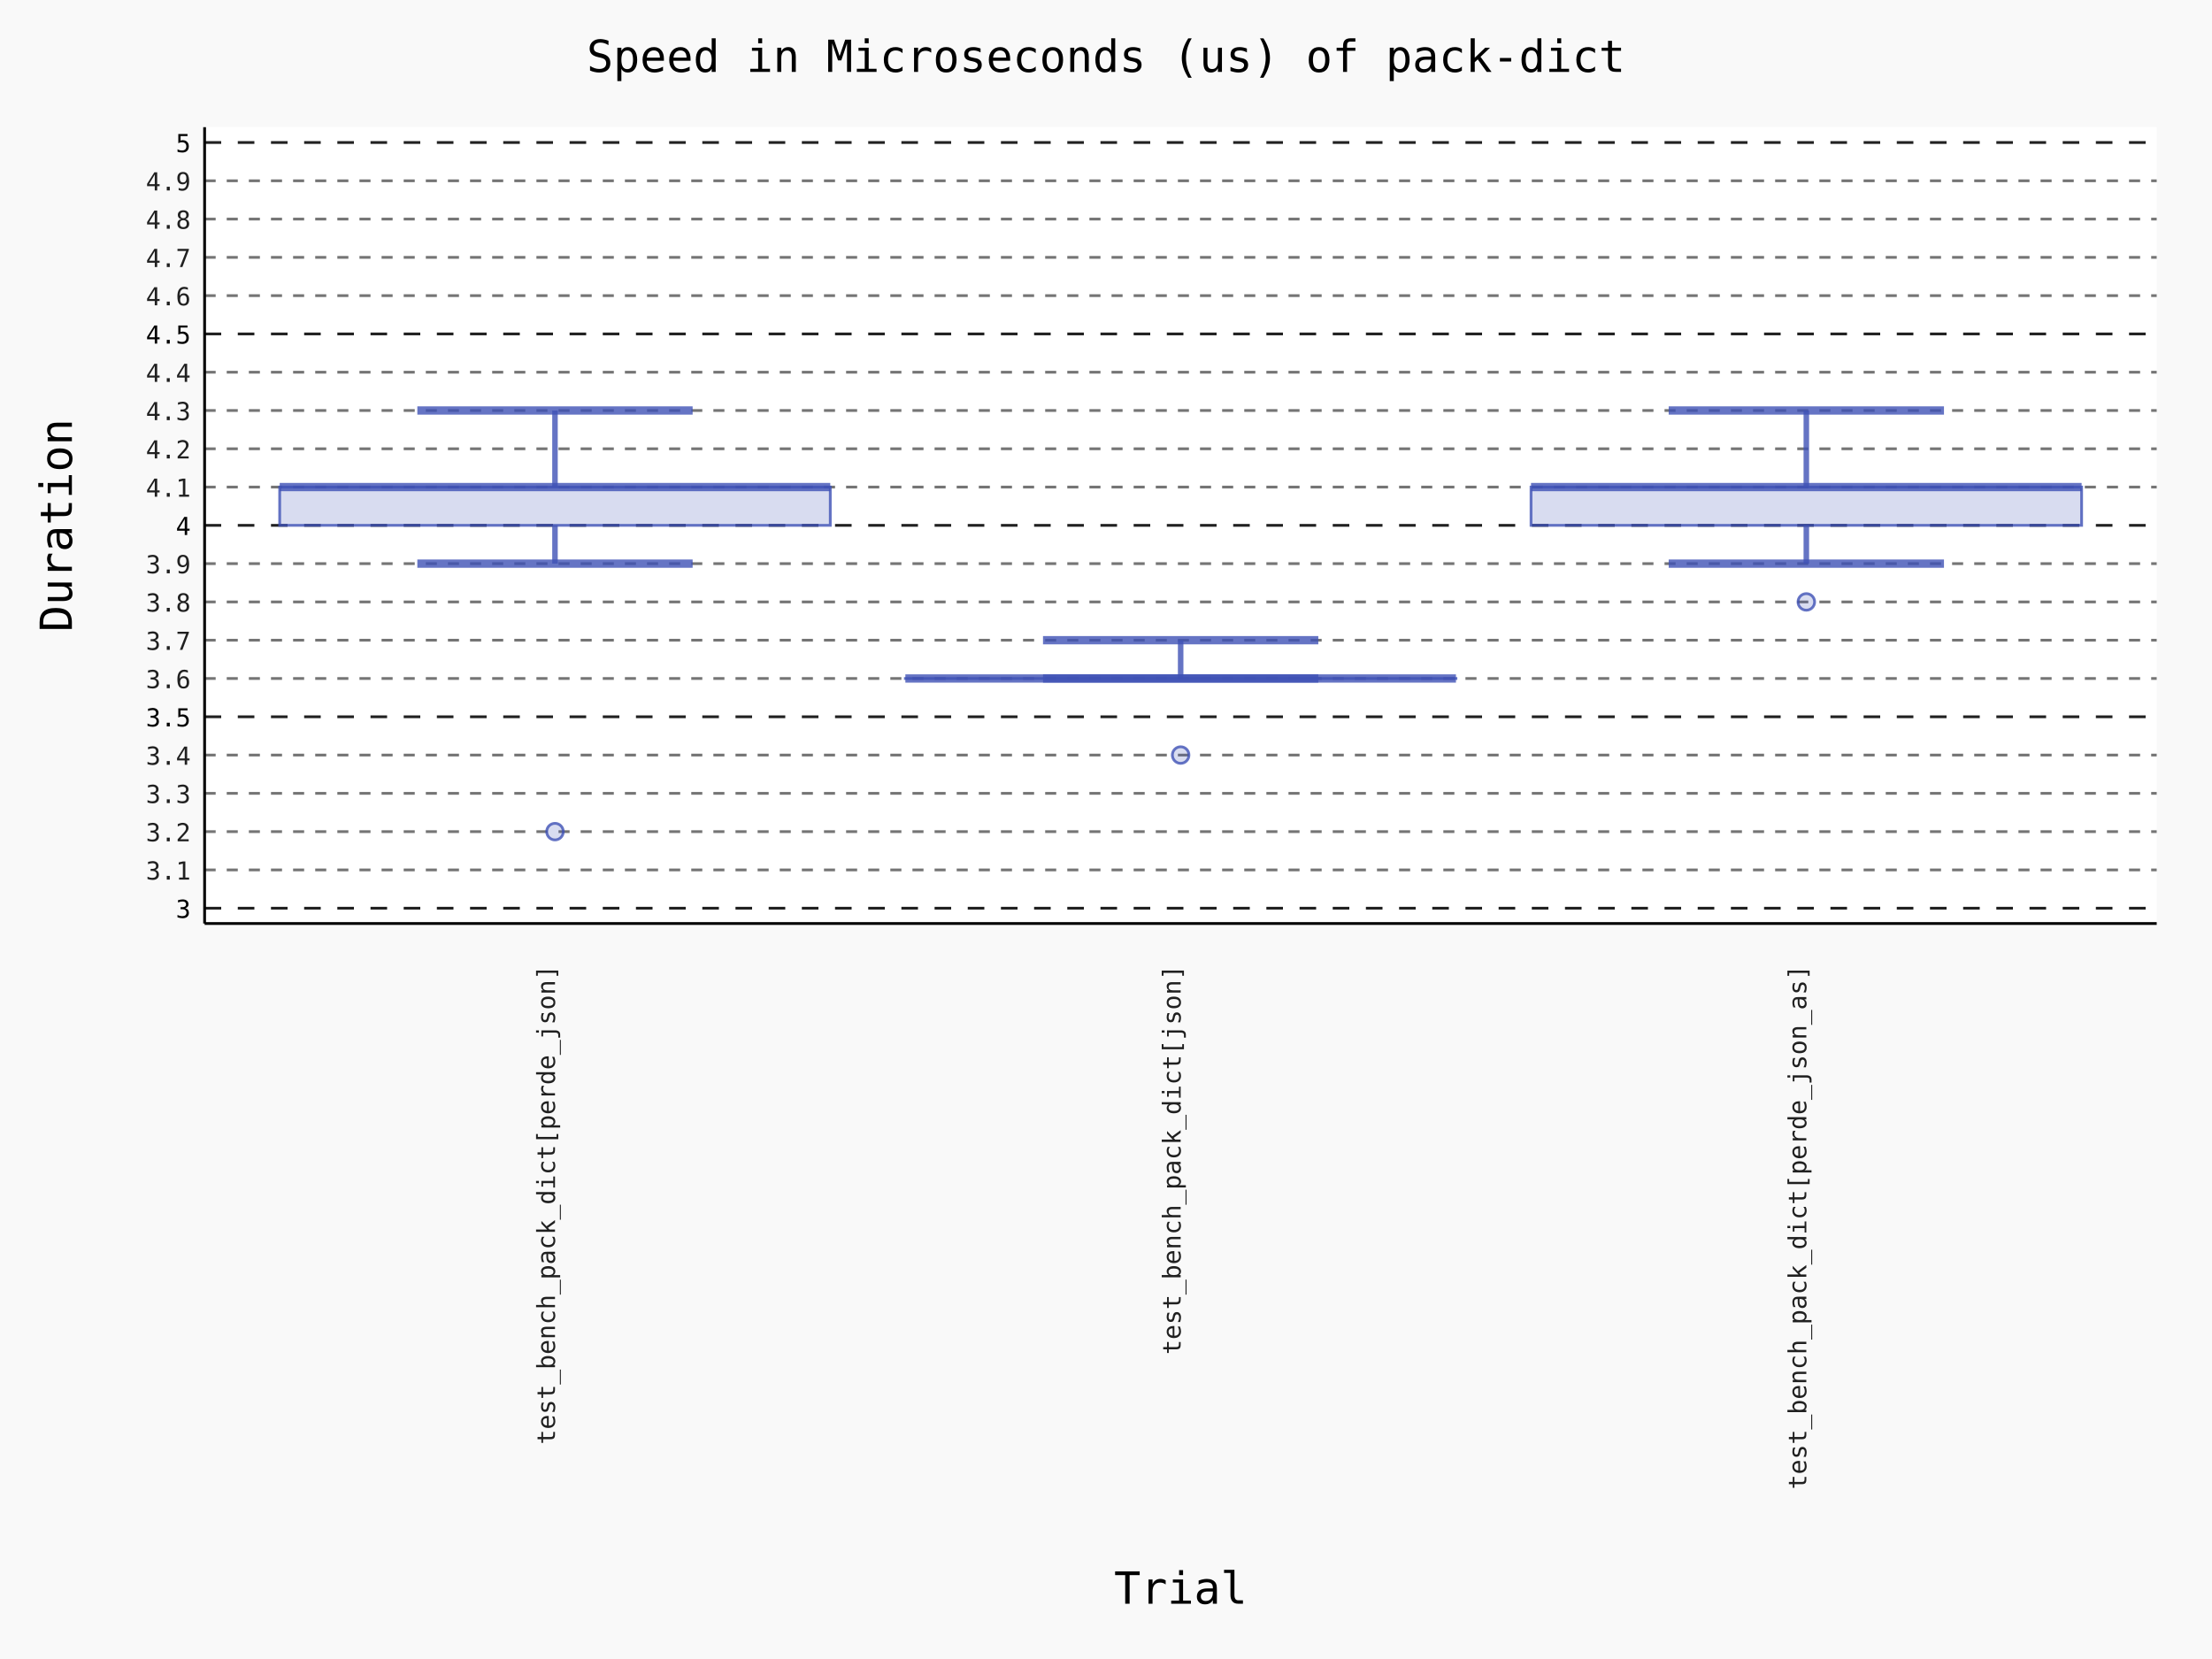
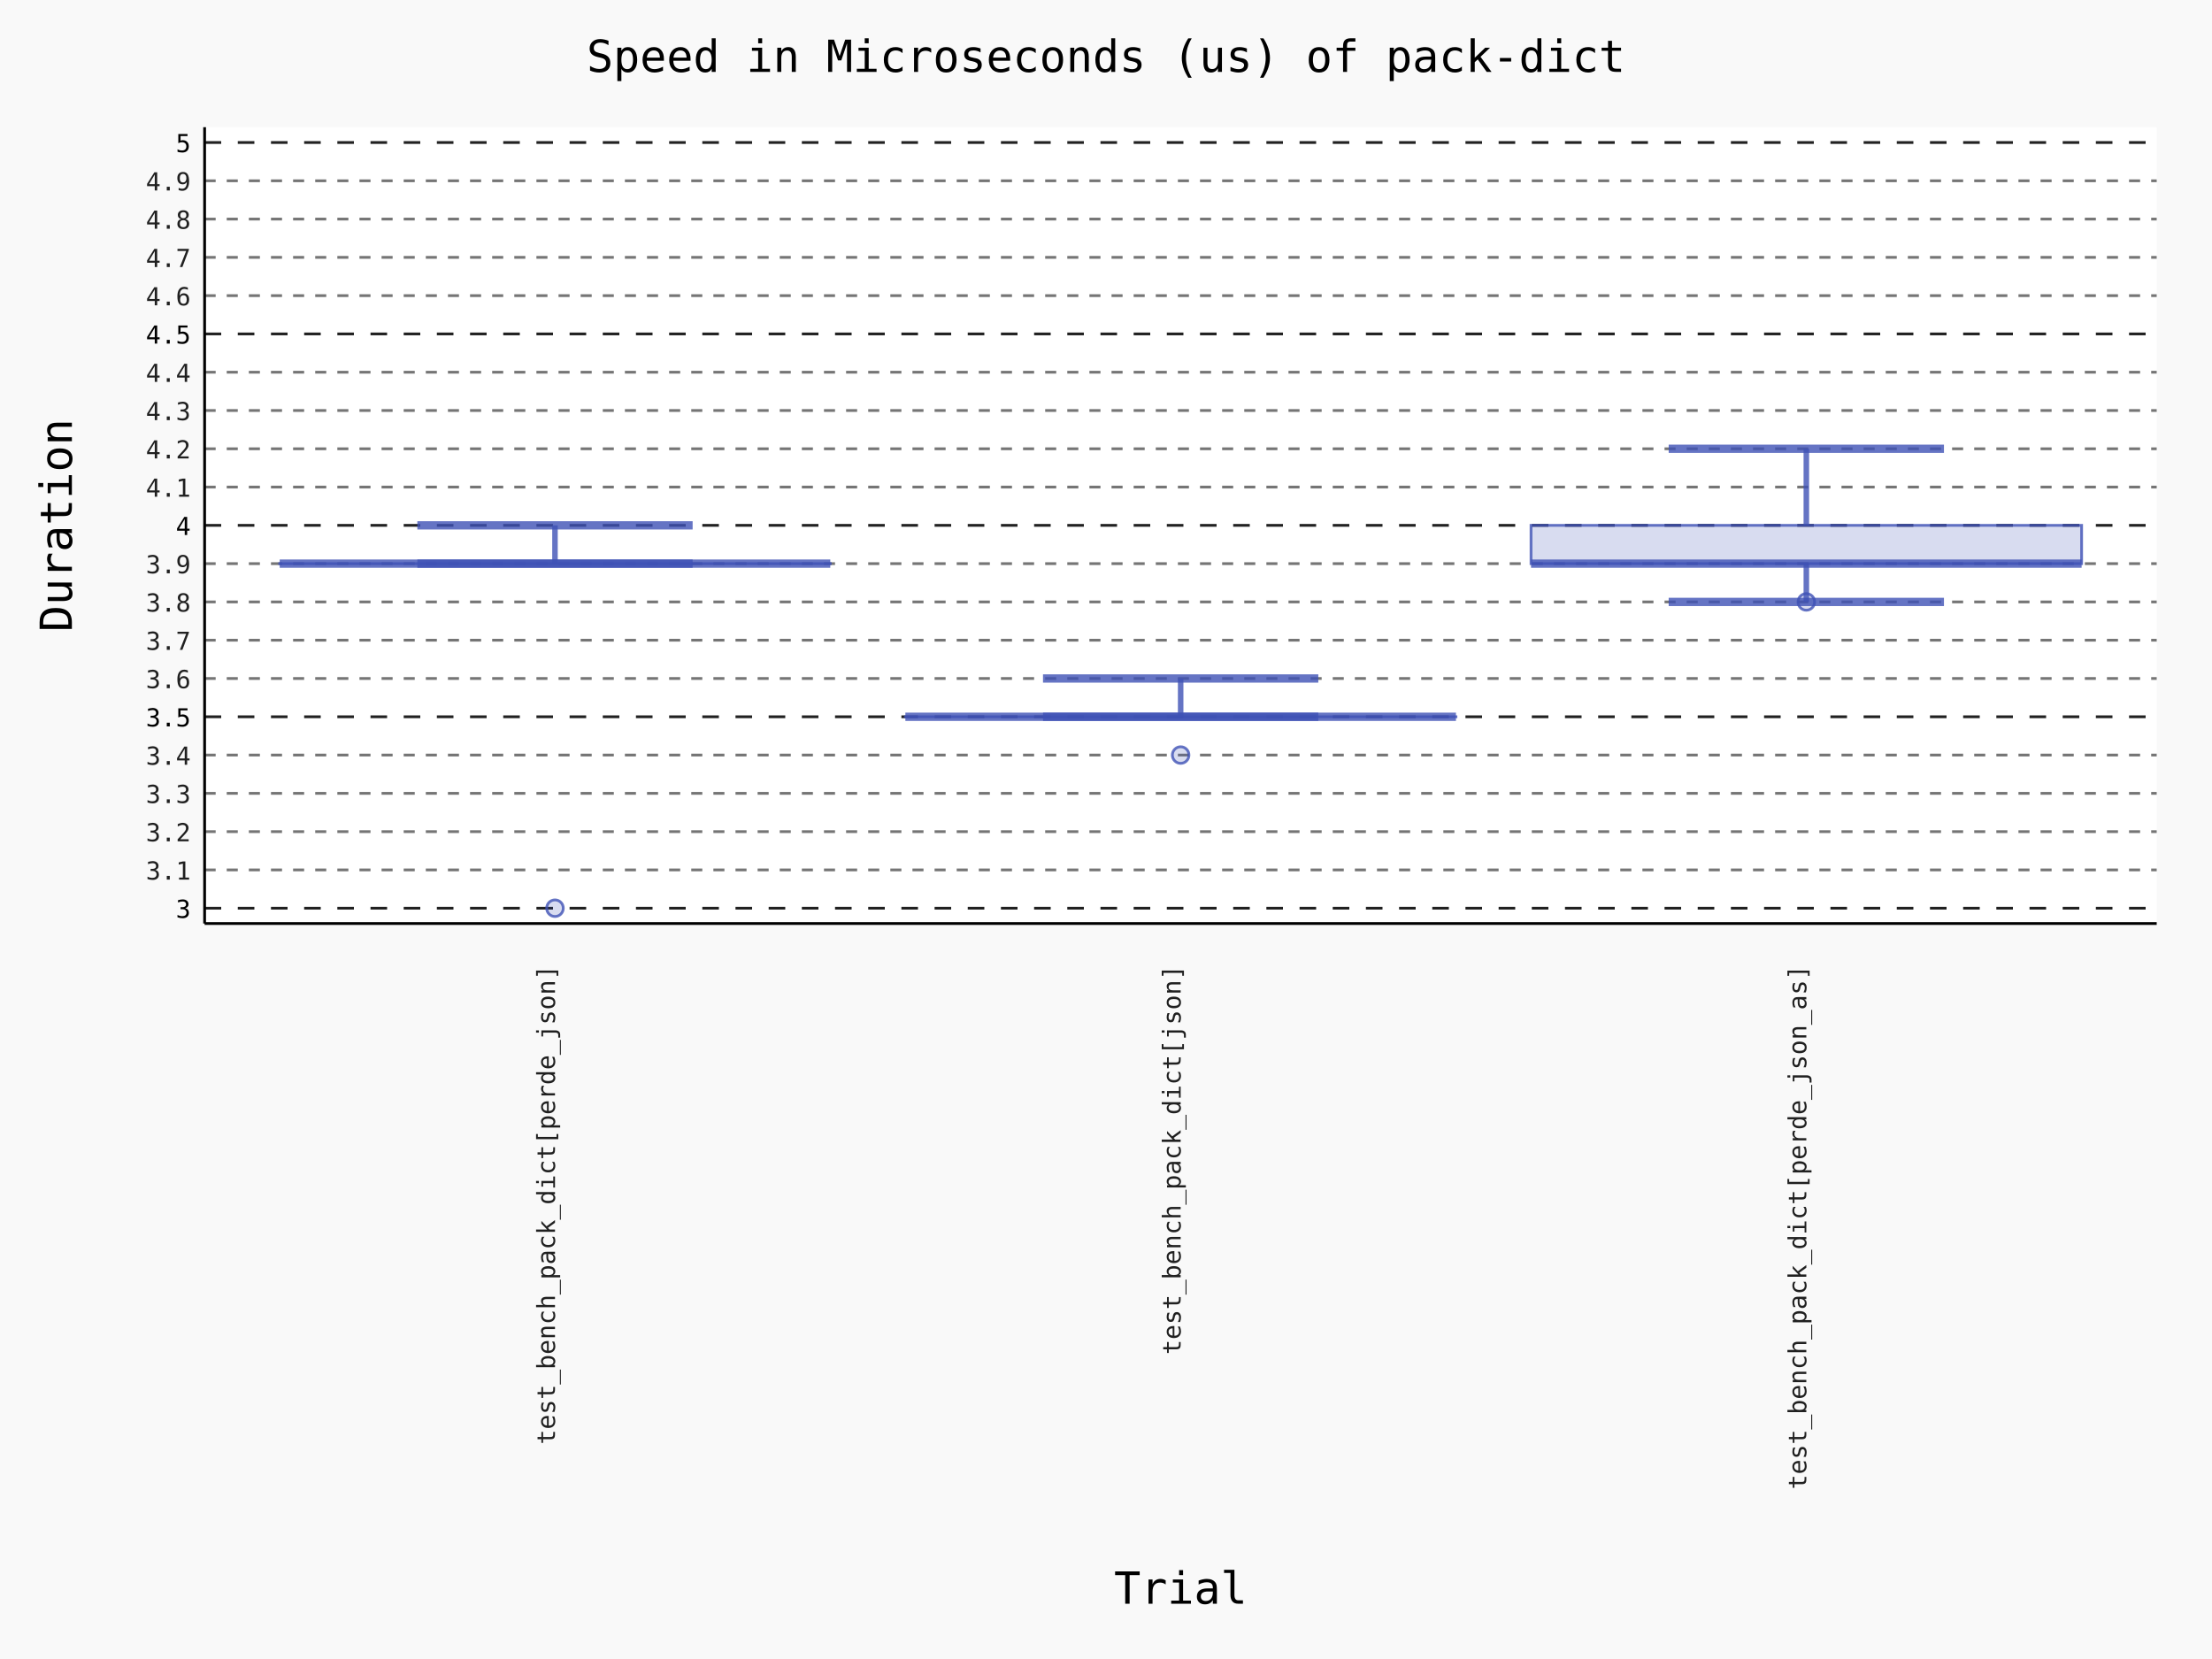
- <svg xmlns="http://www.w3.org/2000/svg" class="pygal-chart" id="chart-b060a72d-2eac-4fad-9184-6c7ad8762a09" viewBox="0 0 800 600">
+ <svg xmlns="http://www.w3.org/2000/svg" id="chart-264d4fb5-9bd8-40dd-820f-90b187481fa3" class="pygal-chart" viewBox="0 0 800 600">
  <defs>
-     <style type="text/css">#chart-b060a72d-2eac-4fad-9184-6c7ad8762a09{-webkit-user-select:none;-webkit-font-smoothing:antialiased;font-family:Consolas,"Deja Vu Sans Mono","Bitstream Vera Sans Mono","Courier New",monospace}#chart-b060a72d-2eac-4fad-9184-6c7ad8762a09 .title{font-family:Consolas,"Deja Vu Sans Mono","Bitstream Vera Sans Mono","Courier New",monospace;font-size:16px}#chart-b060a72d-2eac-4fad-9184-6c7ad8762a09 .legends .legend text{font-family:Consolas,"Deja Vu Sans Mono","Bitstream Vera Sans Mono","Courier New",monospace;font-size:14px}#chart-b060a72d-2eac-4fad-9184-6c7ad8762a09 .axis text{font-family:Consolas,"Deja Vu Sans Mono","Bitstream Vera Sans Mono","Courier New",monospace;font-size:10px}#chart-b060a72d-2eac-4fad-9184-6c7ad8762a09 .axis text.major{font-family:Consolas,"Deja Vu Sans Mono","Bitstream Vera Sans Mono","Courier New",monospace;font-size:10px}#chart-b060a72d-2eac-4fad-9184-6c7ad8762a09 .text-overlay text.value{font-family:Consolas,"Deja Vu Sans Mono","Bitstream Vera Sans Mono","Courier New",monospace;font-size:16px}#chart-b060a72d-2eac-4fad-9184-6c7ad8762a09 .text-overlay text.label{font-family:Consolas,"Deja Vu Sans Mono","Bitstream Vera Sans Mono","Courier New",monospace;font-size:10px}#chart-b060a72d-2eac-4fad-9184-6c7ad8762a09 .tooltip{font-family:Consolas,"Deja Vu Sans Mono","Bitstream Vera Sans Mono","Courier New",monospace;font-size:14px}#chart-b060a72d-2eac-4fad-9184-6c7ad8762a09 text.no_data{font-family:Consolas,"Deja Vu Sans Mono","Bitstream Vera Sans Mono","Courier New",monospace;font-size:64px}
- #chart-b060a72d-2eac-4fad-9184-6c7ad8762a09{background-color:rgba(249,249,249,1)}#chart-b060a72d-2eac-4fad-9184-6c7ad8762a09 path,#chart-b060a72d-2eac-4fad-9184-6c7ad8762a09 line,#chart-b060a72d-2eac-4fad-9184-6c7ad8762a09 rect,#chart-b060a72d-2eac-4fad-9184-6c7ad8762a09 circle{-webkit-transition:150ms;-moz-transition:150ms;transition:150ms}#chart-b060a72d-2eac-4fad-9184-6c7ad8762a09 .graph &gt; .background{fill:rgba(249,249,249,1)}#chart-b060a72d-2eac-4fad-9184-6c7ad8762a09 .plot &gt; .background{fill:rgba(255,255,255,1)}#chart-b060a72d-2eac-4fad-9184-6c7ad8762a09 .graph{fill:rgba(0,0,0,.87)}#chart-b060a72d-2eac-4fad-9184-6c7ad8762a09 text.no_data{fill:rgba(0,0,0,1)}#chart-b060a72d-2eac-4fad-9184-6c7ad8762a09 .title{fill:rgba(0,0,0,1)}#chart-b060a72d-2eac-4fad-9184-6c7ad8762a09 .legends .legend text{fill:rgba(0,0,0,.87)}#chart-b060a72d-2eac-4fad-9184-6c7ad8762a09 .legends .legend:hover text{fill:rgba(0,0,0,1)}#chart-b060a72d-2eac-4fad-9184-6c7ad8762a09 .axis .line{stroke:rgba(0,0,0,1)}#chart-b060a72d-2eac-4fad-9184-6c7ad8762a09 .axis .guide.line{stroke:rgba(0,0,0,.54)}#chart-b060a72d-2eac-4fad-9184-6c7ad8762a09 .axis .major.line{stroke:rgba(0,0,0,.87)}#chart-b060a72d-2eac-4fad-9184-6c7ad8762a09 .axis text.major{fill:rgba(0,0,0,1)}#chart-b060a72d-2eac-4fad-9184-6c7ad8762a09 .axis.y .guides:hover .guide.line,#chart-b060a72d-2eac-4fad-9184-6c7ad8762a09 .line-graph .axis.x .guides:hover .guide.line,#chart-b060a72d-2eac-4fad-9184-6c7ad8762a09 .stackedline-graph .axis.x .guides:hover .guide.line,#chart-b060a72d-2eac-4fad-9184-6c7ad8762a09 .xy-graph .axis.x .guides:hover .guide.line{stroke:rgba(0,0,0,1)}#chart-b060a72d-2eac-4fad-9184-6c7ad8762a09 .axis .guides:hover text{fill:rgba(0,0,0,1)}#chart-b060a72d-2eac-4fad-9184-6c7ad8762a09 .reactive{fill-opacity:.7;stroke-opacity:.8}#chart-b060a72d-2eac-4fad-9184-6c7ad8762a09 .ci{stroke:rgba(0,0,0,.87)}#chart-b060a72d-2eac-4fad-9184-6c7ad8762a09 .reactive.active,#chart-b060a72d-2eac-4fad-9184-6c7ad8762a09 .active .reactive{fill-opacity:.8;stroke-opacity:.9;stroke-width:4}#chart-b060a72d-2eac-4fad-9184-6c7ad8762a09 .ci .reactive.active{stroke-width:1.5}#chart-b060a72d-2eac-4fad-9184-6c7ad8762a09 .series text{fill:rgba(0,0,0,1)}#chart-b060a72d-2eac-4fad-9184-6c7ad8762a09 .tooltip rect{fill:rgba(255,255,255,1);stroke:rgba(0,0,0,1);-webkit-transition:opacity 150ms;-moz-transition:opacity 150ms;transition:opacity 150ms}#chart-b060a72d-2eac-4fad-9184-6c7ad8762a09 .tooltip .label{fill:rgba(0,0,0,.87)}#chart-b060a72d-2eac-4fad-9184-6c7ad8762a09 .tooltip .label{fill:rgba(0,0,0,.87)}#chart-b060a72d-2eac-4fad-9184-6c7ad8762a09 .tooltip .legend{font-size:.8em;fill:rgba(0,0,0,.54)}#chart-b060a72d-2eac-4fad-9184-6c7ad8762a09 .tooltip .x_label{font-size:.6em;fill:rgba(0,0,0,1)}#chart-b060a72d-2eac-4fad-9184-6c7ad8762a09 .tooltip .xlink{font-size:.5em;text-decoration:underline}#chart-b060a72d-2eac-4fad-9184-6c7ad8762a09 .tooltip .value{font-size:1.5em}#chart-b060a72d-2eac-4fad-9184-6c7ad8762a09 .bound{font-size:.5em}#chart-b060a72d-2eac-4fad-9184-6c7ad8762a09 .max-value{font-size:.75em;fill:rgba(0,0,0,.54)}#chart-b060a72d-2eac-4fad-9184-6c7ad8762a09 .map-element{fill:rgba(255,255,255,1);stroke:rgba(0,0,0,.54) !important}#chart-b060a72d-2eac-4fad-9184-6c7ad8762a09 .map-element .reactive{fill-opacity:inherit;stroke-opacity:inherit}#chart-b060a72d-2eac-4fad-9184-6c7ad8762a09 .color-0,#chart-b060a72d-2eac-4fad-9184-6c7ad8762a09 .color-0 a:visited{stroke:#3F51B5;fill:#3F51B5}#chart-b060a72d-2eac-4fad-9184-6c7ad8762a09 .color-1,#chart-b060a72d-2eac-4fad-9184-6c7ad8762a09 .color-1 a:visited{stroke:#3F51B5;fill:#3F51B5}#chart-b060a72d-2eac-4fad-9184-6c7ad8762a09 .color-2,#chart-b060a72d-2eac-4fad-9184-6c7ad8762a09 .color-2 a:visited{stroke:#3F51B5;fill:#3F51B5}#chart-b060a72d-2eac-4fad-9184-6c7ad8762a09 .text-overlay .color-0 text{fill:black}#chart-b060a72d-2eac-4fad-9184-6c7ad8762a09 .text-overlay .color-1 text{fill:black}#chart-b060a72d-2eac-4fad-9184-6c7ad8762a09 .text-overlay .color-2 text{fill:black}
- #chart-b060a72d-2eac-4fad-9184-6c7ad8762a09 text.no_data{text-anchor:middle}#chart-b060a72d-2eac-4fad-9184-6c7ad8762a09 .guide.line{fill:none}#chart-b060a72d-2eac-4fad-9184-6c7ad8762a09 .centered{text-anchor:middle}#chart-b060a72d-2eac-4fad-9184-6c7ad8762a09 .title{text-anchor:middle}#chart-b060a72d-2eac-4fad-9184-6c7ad8762a09 .legends .legend text{fill-opacity:1}#chart-b060a72d-2eac-4fad-9184-6c7ad8762a09 .axis.x text{text-anchor:middle}#chart-b060a72d-2eac-4fad-9184-6c7ad8762a09 .axis.x:not(.web) text[transform]{text-anchor:start}#chart-b060a72d-2eac-4fad-9184-6c7ad8762a09 .axis.x:not(.web) text[transform].backwards{text-anchor:end}#chart-b060a72d-2eac-4fad-9184-6c7ad8762a09 .axis.y text{text-anchor:end}#chart-b060a72d-2eac-4fad-9184-6c7ad8762a09 .axis.y text[transform].backwards{text-anchor:start}#chart-b060a72d-2eac-4fad-9184-6c7ad8762a09 .axis.y2 text{text-anchor:start}#chart-b060a72d-2eac-4fad-9184-6c7ad8762a09 .axis.y2 text[transform].backwards{text-anchor:end}#chart-b060a72d-2eac-4fad-9184-6c7ad8762a09 .axis .guide.line{stroke-dasharray:4,4}#chart-b060a72d-2eac-4fad-9184-6c7ad8762a09 .axis .major.guide.line{stroke-dasharray:6,6}#chart-b060a72d-2eac-4fad-9184-6c7ad8762a09 .horizontal .axis.y .guide.line,#chart-b060a72d-2eac-4fad-9184-6c7ad8762a09 .horizontal .axis.y2 .guide.line,#chart-b060a72d-2eac-4fad-9184-6c7ad8762a09 .vertical .axis.x .guide.line{opacity:0}#chart-b060a72d-2eac-4fad-9184-6c7ad8762a09 .horizontal .axis.always_show .guide.line,#chart-b060a72d-2eac-4fad-9184-6c7ad8762a09 .vertical .axis.always_show .guide.line{opacity:1 !important}#chart-b060a72d-2eac-4fad-9184-6c7ad8762a09 .axis.y .guides:hover .guide.line,#chart-b060a72d-2eac-4fad-9184-6c7ad8762a09 .axis.y2 .guides:hover .guide.line,#chart-b060a72d-2eac-4fad-9184-6c7ad8762a09 .axis.x .guides:hover .guide.line{opacity:1}#chart-b060a72d-2eac-4fad-9184-6c7ad8762a09 .axis .guides:hover text{opacity:1}#chart-b060a72d-2eac-4fad-9184-6c7ad8762a09 .nofill{fill:none}#chart-b060a72d-2eac-4fad-9184-6c7ad8762a09 .subtle-fill{fill-opacity:.2}#chart-b060a72d-2eac-4fad-9184-6c7ad8762a09 .dot{stroke-width:1px;fill-opacity:1}#chart-b060a72d-2eac-4fad-9184-6c7ad8762a09 .dot.active{stroke-width:5px}#chart-b060a72d-2eac-4fad-9184-6c7ad8762a09 .dot.negative{fill:transparent}#chart-b060a72d-2eac-4fad-9184-6c7ad8762a09 text,#chart-b060a72d-2eac-4fad-9184-6c7ad8762a09 tspan{stroke:none !important}#chart-b060a72d-2eac-4fad-9184-6c7ad8762a09 .series text.active{opacity:1}#chart-b060a72d-2eac-4fad-9184-6c7ad8762a09 .tooltip rect{fill-opacity:.95;stroke-width:.5}#chart-b060a72d-2eac-4fad-9184-6c7ad8762a09 .tooltip text{fill-opacity:1}#chart-b060a72d-2eac-4fad-9184-6c7ad8762a09 .showable{visibility:hidden}#chart-b060a72d-2eac-4fad-9184-6c7ad8762a09 .showable.shown{visibility:visible}#chart-b060a72d-2eac-4fad-9184-6c7ad8762a09 .gauge-background{fill:rgba(229,229,229,1);stroke:none}#chart-b060a72d-2eac-4fad-9184-6c7ad8762a09 .bg-lines{stroke:rgba(249,249,249,1);stroke-width:2px}
+     <style type="text/css">#chart-264d4fb5-9bd8-40dd-820f-90b187481fa3{-webkit-user-select:none;-webkit-font-smoothing:antialiased;font-family:Consolas,"Deja Vu Sans Mono","Bitstream Vera Sans Mono","Courier New",monospace}#chart-264d4fb5-9bd8-40dd-820f-90b187481fa3 .title{font-family:Consolas,"Deja Vu Sans Mono","Bitstream Vera Sans Mono","Courier New",monospace;font-size:16px}#chart-264d4fb5-9bd8-40dd-820f-90b187481fa3 .legends .legend text{font-family:Consolas,"Deja Vu Sans Mono","Bitstream Vera Sans Mono","Courier New",monospace;font-size:14px}#chart-264d4fb5-9bd8-40dd-820f-90b187481fa3 .axis text{font-family:Consolas,"Deja Vu Sans Mono","Bitstream Vera Sans Mono","Courier New",monospace;font-size:10px}#chart-264d4fb5-9bd8-40dd-820f-90b187481fa3 .axis text.major{font-family:Consolas,"Deja Vu Sans Mono","Bitstream Vera Sans Mono","Courier New",monospace;font-size:10px}#chart-264d4fb5-9bd8-40dd-820f-90b187481fa3 .text-overlay text.value{font-family:Consolas,"Deja Vu Sans Mono","Bitstream Vera Sans Mono","Courier New",monospace;font-size:16px}#chart-264d4fb5-9bd8-40dd-820f-90b187481fa3 .text-overlay text.label{font-family:Consolas,"Deja Vu Sans Mono","Bitstream Vera Sans Mono","Courier New",monospace;font-size:10px}#chart-264d4fb5-9bd8-40dd-820f-90b187481fa3 .tooltip{font-family:Consolas,"Deja Vu Sans Mono","Bitstream Vera Sans Mono","Courier New",monospace;font-size:14px}#chart-264d4fb5-9bd8-40dd-820f-90b187481fa3 text.no_data{font-family:Consolas,"Deja Vu Sans Mono","Bitstream Vera Sans Mono","Courier New",monospace;font-size:64px}
+ #chart-264d4fb5-9bd8-40dd-820f-90b187481fa3{background-color:rgba(249,249,249,1)}#chart-264d4fb5-9bd8-40dd-820f-90b187481fa3 path,#chart-264d4fb5-9bd8-40dd-820f-90b187481fa3 line,#chart-264d4fb5-9bd8-40dd-820f-90b187481fa3 rect,#chart-264d4fb5-9bd8-40dd-820f-90b187481fa3 circle{-webkit-transition:150ms;-moz-transition:150ms;transition:150ms}#chart-264d4fb5-9bd8-40dd-820f-90b187481fa3 .graph &gt; .background{fill:rgba(249,249,249,1)}#chart-264d4fb5-9bd8-40dd-820f-90b187481fa3 .plot &gt; .background{fill:rgba(255,255,255,1)}#chart-264d4fb5-9bd8-40dd-820f-90b187481fa3 .graph{fill:rgba(0,0,0,.87)}#chart-264d4fb5-9bd8-40dd-820f-90b187481fa3 text.no_data{fill:rgba(0,0,0,1)}#chart-264d4fb5-9bd8-40dd-820f-90b187481fa3 .title{fill:rgba(0,0,0,1)}#chart-264d4fb5-9bd8-40dd-820f-90b187481fa3 .legends .legend text{fill:rgba(0,0,0,.87)}#chart-264d4fb5-9bd8-40dd-820f-90b187481fa3 .legends .legend:hover text{fill:rgba(0,0,0,1)}#chart-264d4fb5-9bd8-40dd-820f-90b187481fa3 .axis .line{stroke:rgba(0,0,0,1)}#chart-264d4fb5-9bd8-40dd-820f-90b187481fa3 .axis .guide.line{stroke:rgba(0,0,0,.54)}#chart-264d4fb5-9bd8-40dd-820f-90b187481fa3 .axis .major.line{stroke:rgba(0,0,0,.87)}#chart-264d4fb5-9bd8-40dd-820f-90b187481fa3 .axis text.major{fill:rgba(0,0,0,1)}#chart-264d4fb5-9bd8-40dd-820f-90b187481fa3 .axis.y .guides:hover .guide.line,#chart-264d4fb5-9bd8-40dd-820f-90b187481fa3 .line-graph .axis.x .guides:hover .guide.line,#chart-264d4fb5-9bd8-40dd-820f-90b187481fa3 .stackedline-graph .axis.x .guides:hover .guide.line,#chart-264d4fb5-9bd8-40dd-820f-90b187481fa3 .xy-graph .axis.x .guides:hover .guide.line{stroke:rgba(0,0,0,1)}#chart-264d4fb5-9bd8-40dd-820f-90b187481fa3 .axis .guides:hover text{fill:rgba(0,0,0,1)}#chart-264d4fb5-9bd8-40dd-820f-90b187481fa3 .reactive{fill-opacity:.7;stroke-opacity:.8}#chart-264d4fb5-9bd8-40dd-820f-90b187481fa3 .ci{stroke:rgba(0,0,0,.87)}#chart-264d4fb5-9bd8-40dd-820f-90b187481fa3 .reactive.active,#chart-264d4fb5-9bd8-40dd-820f-90b187481fa3 .active .reactive{fill-opacity:.8;stroke-opacity:.9;stroke-width:4}#chart-264d4fb5-9bd8-40dd-820f-90b187481fa3 .ci .reactive.active{stroke-width:1.5}#chart-264d4fb5-9bd8-40dd-820f-90b187481fa3 .series text{fill:rgba(0,0,0,1)}#chart-264d4fb5-9bd8-40dd-820f-90b187481fa3 .tooltip rect{fill:rgba(255,255,255,1);stroke:rgba(0,0,0,1);-webkit-transition:opacity 150ms;-moz-transition:opacity 150ms;transition:opacity 150ms}#chart-264d4fb5-9bd8-40dd-820f-90b187481fa3 .tooltip .label{fill:rgba(0,0,0,.87)}#chart-264d4fb5-9bd8-40dd-820f-90b187481fa3 .tooltip .label{fill:rgba(0,0,0,.87)}#chart-264d4fb5-9bd8-40dd-820f-90b187481fa3 .tooltip .legend{font-size:.8em;fill:rgba(0,0,0,.54)}#chart-264d4fb5-9bd8-40dd-820f-90b187481fa3 .tooltip .x_label{font-size:.6em;fill:rgba(0,0,0,1)}#chart-264d4fb5-9bd8-40dd-820f-90b187481fa3 .tooltip .xlink{font-size:.5em;text-decoration:underline}#chart-264d4fb5-9bd8-40dd-820f-90b187481fa3 .tooltip .value{font-size:1.5em}#chart-264d4fb5-9bd8-40dd-820f-90b187481fa3 .bound{font-size:.5em}#chart-264d4fb5-9bd8-40dd-820f-90b187481fa3 .max-value{font-size:.75em;fill:rgba(0,0,0,.54)}#chart-264d4fb5-9bd8-40dd-820f-90b187481fa3 .map-element{fill:rgba(255,255,255,1);stroke:rgba(0,0,0,.54) !important}#chart-264d4fb5-9bd8-40dd-820f-90b187481fa3 .map-element .reactive{fill-opacity:inherit;stroke-opacity:inherit}#chart-264d4fb5-9bd8-40dd-820f-90b187481fa3 .color-0,#chart-264d4fb5-9bd8-40dd-820f-90b187481fa3 .color-0 a:visited{stroke:#3F51B5;fill:#3F51B5}#chart-264d4fb5-9bd8-40dd-820f-90b187481fa3 .color-1,#chart-264d4fb5-9bd8-40dd-820f-90b187481fa3 .color-1 a:visited{stroke:#3F51B5;fill:#3F51B5}#chart-264d4fb5-9bd8-40dd-820f-90b187481fa3 .color-2,#chart-264d4fb5-9bd8-40dd-820f-90b187481fa3 .color-2 a:visited{stroke:#3F51B5;fill:#3F51B5}#chart-264d4fb5-9bd8-40dd-820f-90b187481fa3 .text-overlay .color-0 text{fill:black}#chart-264d4fb5-9bd8-40dd-820f-90b187481fa3 .text-overlay .color-1 text{fill:black}#chart-264d4fb5-9bd8-40dd-820f-90b187481fa3 .text-overlay .color-2 text{fill:black}
+ #chart-264d4fb5-9bd8-40dd-820f-90b187481fa3 text.no_data{text-anchor:middle}#chart-264d4fb5-9bd8-40dd-820f-90b187481fa3 .guide.line{fill:none}#chart-264d4fb5-9bd8-40dd-820f-90b187481fa3 .centered{text-anchor:middle}#chart-264d4fb5-9bd8-40dd-820f-90b187481fa3 .title{text-anchor:middle}#chart-264d4fb5-9bd8-40dd-820f-90b187481fa3 .legends .legend text{fill-opacity:1}#chart-264d4fb5-9bd8-40dd-820f-90b187481fa3 .axis.x text{text-anchor:middle}#chart-264d4fb5-9bd8-40dd-820f-90b187481fa3 .axis.x:not(.web) text[transform]{text-anchor:start}#chart-264d4fb5-9bd8-40dd-820f-90b187481fa3 .axis.x:not(.web) text[transform].backwards{text-anchor:end}#chart-264d4fb5-9bd8-40dd-820f-90b187481fa3 .axis.y text{text-anchor:end}#chart-264d4fb5-9bd8-40dd-820f-90b187481fa3 .axis.y text[transform].backwards{text-anchor:start}#chart-264d4fb5-9bd8-40dd-820f-90b187481fa3 .axis.y2 text{text-anchor:start}#chart-264d4fb5-9bd8-40dd-820f-90b187481fa3 .axis.y2 text[transform].backwards{text-anchor:end}#chart-264d4fb5-9bd8-40dd-820f-90b187481fa3 .axis .guide.line{stroke-dasharray:4,4}#chart-264d4fb5-9bd8-40dd-820f-90b187481fa3 .axis .major.guide.line{stroke-dasharray:6,6}#chart-264d4fb5-9bd8-40dd-820f-90b187481fa3 .horizontal .axis.y .guide.line,#chart-264d4fb5-9bd8-40dd-820f-90b187481fa3 .horizontal .axis.y2 .guide.line,#chart-264d4fb5-9bd8-40dd-820f-90b187481fa3 .vertical .axis.x .guide.line{opacity:0}#chart-264d4fb5-9bd8-40dd-820f-90b187481fa3 .horizontal .axis.always_show .guide.line,#chart-264d4fb5-9bd8-40dd-820f-90b187481fa3 .vertical .axis.always_show .guide.line{opacity:1 !important}#chart-264d4fb5-9bd8-40dd-820f-90b187481fa3 .axis.y .guides:hover .guide.line,#chart-264d4fb5-9bd8-40dd-820f-90b187481fa3 .axis.y2 .guides:hover .guide.line,#chart-264d4fb5-9bd8-40dd-820f-90b187481fa3 .axis.x .guides:hover .guide.line{opacity:1}#chart-264d4fb5-9bd8-40dd-820f-90b187481fa3 .axis .guides:hover text{opacity:1}#chart-264d4fb5-9bd8-40dd-820f-90b187481fa3 .nofill{fill:none}#chart-264d4fb5-9bd8-40dd-820f-90b187481fa3 .subtle-fill{fill-opacity:.2}#chart-264d4fb5-9bd8-40dd-820f-90b187481fa3 .dot{stroke-width:1px;fill-opacity:1}#chart-264d4fb5-9bd8-40dd-820f-90b187481fa3 .dot.active{stroke-width:5px}#chart-264d4fb5-9bd8-40dd-820f-90b187481fa3 .dot.negative{fill:transparent}#chart-264d4fb5-9bd8-40dd-820f-90b187481fa3 text,#chart-264d4fb5-9bd8-40dd-820f-90b187481fa3 tspan{stroke:none !important}#chart-264d4fb5-9bd8-40dd-820f-90b187481fa3 .series text.active{opacity:1}#chart-264d4fb5-9bd8-40dd-820f-90b187481fa3 .tooltip rect{fill-opacity:.95;stroke-width:.5}#chart-264d4fb5-9bd8-40dd-820f-90b187481fa3 .tooltip text{fill-opacity:1}#chart-264d4fb5-9bd8-40dd-820f-90b187481fa3 .showable{visibility:hidden}#chart-264d4fb5-9bd8-40dd-820f-90b187481fa3 .showable.shown{visibility:visible}#chart-264d4fb5-9bd8-40dd-820f-90b187481fa3 .gauge-background{fill:rgba(229,229,229,1);stroke:none}#chart-264d4fb5-9bd8-40dd-820f-90b187481fa3 .bg-lines{stroke:rgba(249,249,249,1);stroke-width:2px}
.tooltip .value{font-size:1em !important}.axis text{font-size:9px !important}</style>
  </defs>
  <g class="graph custombox-graph vertical">
-     <rect class="background" height="600" width="800" x="0" y="0" />
-     <g class="plot" transform="translate(74, 46)">
-       <rect class="background" height="288.0" width="706.0" x="0" y="0" />
+     <rect x="0" y="0" width="800" height="600" class="background" />
+     <g transform="translate(74, 46)" class="plot">
+       <rect x="0" y="0" width="706.0" height="288.0" class="background" />
      <g class="axis y always_show">
-         <path class="line" d="M0 288 h706" />
+         <path d="M0 288 h706" class="line" />
        <g class="guides">
-           <path class="major guide line" d="M0 282.462 h706" />
-           <text class="major" x="-5" y="285.962">3</text>
+           <path d="M0 282.462 h706" class="major guide line" />
+           <text x="-5" y="285.962" class="major">3</text>
        </g>
        <g class="guides">
-           <path class="guide line" d="M0 268.615 h706" />
-           <text class="" x="-5" y="272.115">3.1</text>
+           <path d="M0 268.615 h706" class="guide line" />
+           <text x="-5" y="272.115" class="">3.1</text>
        </g>
        <g class="guides">
-           <path class="guide line" d="M0 254.769 h706" />
-           <text class="" x="-5" y="258.269">3.2</text>
+           <path d="M0 254.769 h706" class="guide line" />
+           <text x="-5" y="258.269" class="">3.2</text>
        </g>
        <g class="guides">
-           <path class="guide line" d="M0 240.923 h706" />
-           <text class="" x="-5" y="244.423">3.3</text>
+           <path d="M0 240.923 h706" class="guide line" />
+           <text x="-5" y="244.423" class="">3.3</text>
        </g>
        <g class="guides">
-           <path class="guide line" d="M0 227.077 h706" />
-           <text class="" x="-5" y="230.577">3.4</text>
+           <path d="M0 227.077 h706" class="guide line" />
+           <text x="-5" y="230.577" class="">3.4</text>
        </g>
        <g class="guides">
-           <path class="major guide line" d="M0 213.231 h706" />
-           <text class="major" x="-5" y="216.731">3.5</text>
+           <path d="M0 213.231 h706" class="major guide line" />
+           <text x="-5" y="216.731" class="major">3.5</text>
        </g>
        <g class="guides">
-           <path class="guide line" d="M0 199.385 h706" />
-           <text class="" x="-5" y="202.885">3.6</text>
+           <path d="M0 199.385 h706" class="guide line" />
+           <text x="-5" y="202.885" class="">3.6</text>
        </g>
        <g class="guides">
-           <path class="guide line" d="M0 185.538 h706" />
-           <text class="" x="-5" y="189.038">3.7</text>
+           <path d="M0 185.538 h706" class="guide line" />
+           <text x="-5" y="189.038" class="">3.7</text>
        </g>
        <g class="guides">
-           <path class="guide line" d="M0 171.692 h706" />
-           <text class="" x="-5" y="175.192">3.8</text>
+           <path d="M0 171.692 h706" class="guide line" />
+           <text x="-5" y="175.192" class="">3.8</text>
        </g>
        <g class="guides">
-           <path class="guide line" d="M0 157.846 h706" />
-           <text class="" x="-5" y="161.346">3.9</text>
+           <path d="M0 157.846 h706" class="guide line" />
+           <text x="-5" y="161.346" class="">3.9</text>
        </g>
        <g class="guides">
-           <path class="major guide line" d="M0 144 h706" />
-           <text class="major" x="-5" y="147.5">4</text>
+           <path d="M0 144 h706" class="major guide line" />
+           <text x="-5" y="147.5" class="major">4</text>
        </g>
        <g class="guides">
-           <path class="guide line" d="M0 130.154 h706" />
-           <text class="" x="-5" y="133.654">4.1</text>
+           <path d="M0 130.154 h706" class="guide line" />
+           <text x="-5" y="133.654" class="">4.1</text>
        </g>
        <g class="guides">
-           <path class="guide line" d="M0 116.308 h706" />
-           <text class="" x="-5" y="119.808">4.2</text>
+           <path d="M0 116.308 h706" class="guide line" />
+           <text x="-5" y="119.808" class="">4.2</text>
        </g>
        <g class="guides">
-           <path class="guide line" d="M0 102.462 h706" />
-           <text class="" x="-5" y="105.962">4.3</text>
+           <path d="M0 102.462 h706" class="guide line" />
+           <text x="-5" y="105.962" class="">4.3</text>
        </g>
        <g class="guides">
-           <path class="guide line" d="M0 88.615 h706" />
-           <text class="" x="-5" y="92.115">4.4</text>
+           <path d="M0 88.615 h706" class="guide line" />
+           <text x="-5" y="92.115" class="">4.4</text>
        </g>
        <g class="guides">
-           <path class="major guide line" d="M0 74.769 h706" />
-           <text class="major" x="-5" y="78.269">4.5</text>
+           <path d="M0 74.769 h706" class="major guide line" />
+           <text x="-5" y="78.269" class="major">4.5</text>
        </g>
        <g class="guides">
-           <path class="guide line" d="M0 60.923 h706" />
-           <text class="" x="-5" y="64.423">4.6</text>
+           <path d="M0 60.923 h706" class="guide line" />
+           <text x="-5" y="64.423" class="">4.6</text>
        </g>
        <g class="guides">
-           <path class="guide line" d="M0 47.077 h706" />
-           <text class="" x="-5" y="50.577">4.7</text>
+           <path d="M0 47.077 h706" class="guide line" />
+           <text x="-5" y="50.577" class="">4.7</text>
        </g>
        <g class="guides">
-           <path class="guide line" d="M0 33.231 h706" />
-           <text class="" x="-5" y="36.731">4.8</text>
+           <path d="M0 33.231 h706" class="guide line" />
+           <text x="-5" y="36.731" class="">4.8</text>
        </g>
        <g class="guides">
-           <path class="guide line" d="M0 19.385 h706" />
-           <text class="" x="-5" y="22.885">4.9</text>
+           <path d="M0 19.385 h706" class="guide line" />
+           <text x="-5" y="22.885" class="">4.9</text>
        </g>
        <g class="guides">
-           <path class="major guide line" d="M0 5.538 h706" />
-           <text class="major" x="-5" y="9.038">5</text>
+           <path d="M0 5.538 h706" class="major guide line" />
+           <text x="-5" y="9.038" class="major">5</text>
        </g>
      </g>
      <g class="axis x">
-         <path class="line" d="M0 0 v288" />
+         <path d="M0 0 v288" class="line" />
        <g class="guides">
-           <path class="guide line" d="M126.718 0 v288" />
-           <text class="backwards" transform="rotate(270 126.7179 303)" x="126.718" y="303.0">test_bench_pack_dict[perde_json]</text>
+           <path d="M126.718 0 v288" class="guide line" />
+           <text x="126.718" y="303.0" class="backwards" transform="rotate(270 126.7179 303)">test_bench_pack_dict[perde_json]</text>
        </g>
        <g class="guides">
-           <path class="guide line" d="M353 0 v288" />
-           <text class="backwards" transform="rotate(270 353 303)" x="353.0" y="303.0">test_bench_pack_dict[json]</text>
+           <path d="M353 0 v288" class="guide line" />
+           <text x="353.0" y="303.0" class="backwards" transform="rotate(270 353 303)">test_bench_pack_dict[json]</text>
        </g>
        <g class="guides">
-           <path class="guide line" d="M579.282 0 v288" />
-           <text class="backwards" transform="rotate(270 579.2821 303)" x="579.282" y="303.0">test_bench_pack_dict[perde_json_as]</text>
+           <path d="M579.282 0 v288" class="guide line" />
+           <text x="579.282" y="303.0" class="backwards" transform="rotate(270 579.2821 303)">test_bench_pack_dict[perde_json_as]</text>
        </g>
      </g>
      <g class="series serie-0 color-0">
        <g class="boxes">
          <g class="box">
-             <path class="reactive tooltip-trigger" d="M76.936 157.847 L176.5 157.847" stroke-width="3" />
-             <path class="reactive tooltip-trigger" d="M27.154 130.155 L226.282 130.155" stroke-width="3" />
-             <path class="reactive tooltip-trigger" d="M76.936 102.462 L176.5 102.462" stroke-width="3" />
-             <path class="reactive tooltip-trigger" d="M126.718 157.847 L126.718 144" stroke-width="2" />
-             <path class="reactive tooltip-trigger" d="M126.718 102.462 L126.718 130.154" stroke-width="2" />
-             <rect class="subtle-fill reactive tooltip-trigger" height="13.846" width="199.128" x="27.154" y="130.154" />
-             <circle class="subtle-fill reactive tooltip-trigger" cx="126.718" cy="254.77" r="3" />
-             <circle class="subtle-fill reactive tooltip-trigger" cx="126.718" cy="-8094.462" r="3" />
+             <path stroke-width="3" d="M76.936 157.847 L176.5 157.847" class="reactive tooltip-trigger" />
+             <path stroke-width="3" d="M27.154 157.846 L226.282 157.846" class="reactive tooltip-trigger" />
+             <path stroke-width="3" d="M76.936 144.001 L176.5 144.001" class="reactive tooltip-trigger" />
+             <path stroke-width="2" d="M126.718 157.847 L126.718 157.847" class="reactive tooltip-trigger" />
+             <path stroke-width="2" d="M126.718 144.001 L126.718 157.846" class="reactive tooltip-trigger" />
+             <rect x="27.154" y="157.846" height="0.001" width="199.128" class="subtle-fill reactive tooltip-trigger" />
+             <circle cx="126.718" cy="282.461" r="3" class="subtle-fill reactive tooltip-trigger" />
+             <circle cx="126.718" cy="-22937.538" r="3" class="subtle-fill reactive tooltip-trigger" />
          </g>
        </g>
      </g>
      <g class="series serie-1 color-1">
        <g class="boxes">
          <g class="box">
-             <path class="reactive tooltip-trigger" d="M303.218 199.385 L402.782 199.385" stroke-width="3" />
-             <path class="reactive tooltip-trigger" d="M253.436 199.385 L452.564 199.385" stroke-width="3" />
-             <path class="reactive tooltip-trigger" d="M303.218 185.539 L402.782 185.539" stroke-width="3" />
-             <path class="reactive tooltip-trigger" d="M353 199.385 L353 199.385" stroke-width="2" />
-             <path class="reactive tooltip-trigger" d="M353 185.539 L353 199.384" stroke-width="2" />
-             <rect class="subtle-fill reactive tooltip-trigger" height="0.001" width="199.128" x="253.436" y="199.384" />
-             <circle class="subtle-fill reactive tooltip-trigger" cx="353" cy="227.076" r="3" />
-             <circle class="subtle-fill reactive tooltip-trigger" cx="353" cy="-6086.77" r="3" />
+             <path stroke-width="3" d="M303.218 213.231 L402.782 213.231" class="reactive tooltip-trigger" />
+             <path stroke-width="3" d="M253.436 213.231 L452.564 213.231" class="reactive tooltip-trigger" />
+             <path stroke-width="3" d="M303.218 199.385 L402.782 199.385" class="reactive tooltip-trigger" />
+             <path stroke-width="2" d="M353 213.231 L353 213.231" class="reactive tooltip-trigger" />
+             <path stroke-width="2" d="M353 199.385 L353 213.23" class="reactive tooltip-trigger" />
+             <rect x="253.436" y="213.23" height="0.001" width="199.128" class="subtle-fill reactive tooltip-trigger" />
+             <circle cx="353" cy="227.077" r="3" class="subtle-fill reactive tooltip-trigger" />
+             <circle cx="353" cy="-23339.077" r="3" class="subtle-fill reactive tooltip-trigger" />
          </g>
        </g>
      </g>
      <g class="series serie-2 color-2">
        <g class="boxes">
          <g class="box">
-             <path class="reactive tooltip-trigger" d="M529.5 157.847 L629.064 157.847" stroke-width="3" />
-             <path class="reactive tooltip-trigger" d="M479.718 130.155 L678.846 130.155" stroke-width="3" />
-             <path class="reactive tooltip-trigger" d="M529.5 102.462 L629.064 102.462" stroke-width="3" />
-             <path class="reactive tooltip-trigger" d="M579.282 157.847 L579.282 144" stroke-width="2" />
-             <path class="reactive tooltip-trigger" d="M579.282 102.462 L579.282 130.154" stroke-width="2" />
-             <rect class="subtle-fill reactive tooltip-trigger" height="13.846" width="199.128" x="479.718" y="130.154" />
-             <circle class="subtle-fill reactive tooltip-trigger" cx="579.282" cy="171.691" r="3" />
-             <circle class="subtle-fill reactive tooltip-trigger" cx="579.282" cy="-9049.846" r="3" />
+             <path stroke-width="3" d="M529.5 171.692 L629.064 171.692" class="reactive tooltip-trigger" />
+             <path stroke-width="3" d="M479.718 157.846 L678.846 157.846" class="reactive tooltip-trigger" />
+             <path stroke-width="3" d="M529.5 116.308 L629.064 116.308" class="reactive tooltip-trigger" />
+             <path stroke-width="2" d="M579.282 171.692 L579.282 157.846" class="reactive tooltip-trigger" />
+             <path stroke-width="2" d="M579.282 116.308 L579.282 144" class="reactive tooltip-trigger" />
+             <rect x="479.718" y="144" height="13.846" width="199.128" class="subtle-fill reactive tooltip-trigger" />
+             <circle cx="579.282" cy="171.692" r="3" class="subtle-fill reactive tooltip-trigger" />
+             <circle cx="579.282" cy="-22729.846" r="3" class="subtle-fill reactive tooltip-trigger" />
          </g>
        </g>
      </g>
    </g>
    <g class="titles">
-       <text class="title plot_title" x="400.0" y="26">Speed in Microseconds (us) of pack-dict</text>
-       <text class="title" x="427.0" y="580.0">Trial</text>
-       <text class="title" transform="rotate(-90 0 190)" x="0" y="216.0">Duration</text>
+       <text x="400.0" y="26" class="title plot_title">Speed in Microseconds (us) of pack-dict</text>
+       <text x="427.0" y="580.0" class="title">Trial</text>
+       <text x="0" y="216.0" class="title" transform="rotate(-90 0 190)">Duration</text>
    </g>
-     <g class="plot overlay" transform="translate(74, 46)">
+     <g transform="translate(74, 46)" class="plot overlay">
      <g class="series serie-0 color-0" />
      <g class="series serie-1 color-1" />
      <g class="series serie-2 color-2" />
    </g>
-     <g class="plot text-overlay" transform="translate(74, 46)">
+     <g transform="translate(74, 46)" class="plot text-overlay">
      <g class="series serie-0 color-0" />
      <g class="series serie-1 color-1" />
      <g class="series serie-2 color-2" />
    </g>
-     <g class="plot tooltip-overlay" transform="translate(74, 46)">
-       <g class="tooltip" style="opacity: 0" transform="translate(0 0)">
-         <rect class="tooltip-box" height="0" rx="0" ry="0" width="0" />
+     <g transform="translate(74, 46)" class="plot tooltip-overlay">
+       <g transform="translate(0 0)" style="opacity: 0" class="tooltip">
+         <rect rx="0" ry="0" width="0" height="0" class="tooltip-box" />
        <g class="text" />
      </g>
    </g>
  </g>
</svg>
